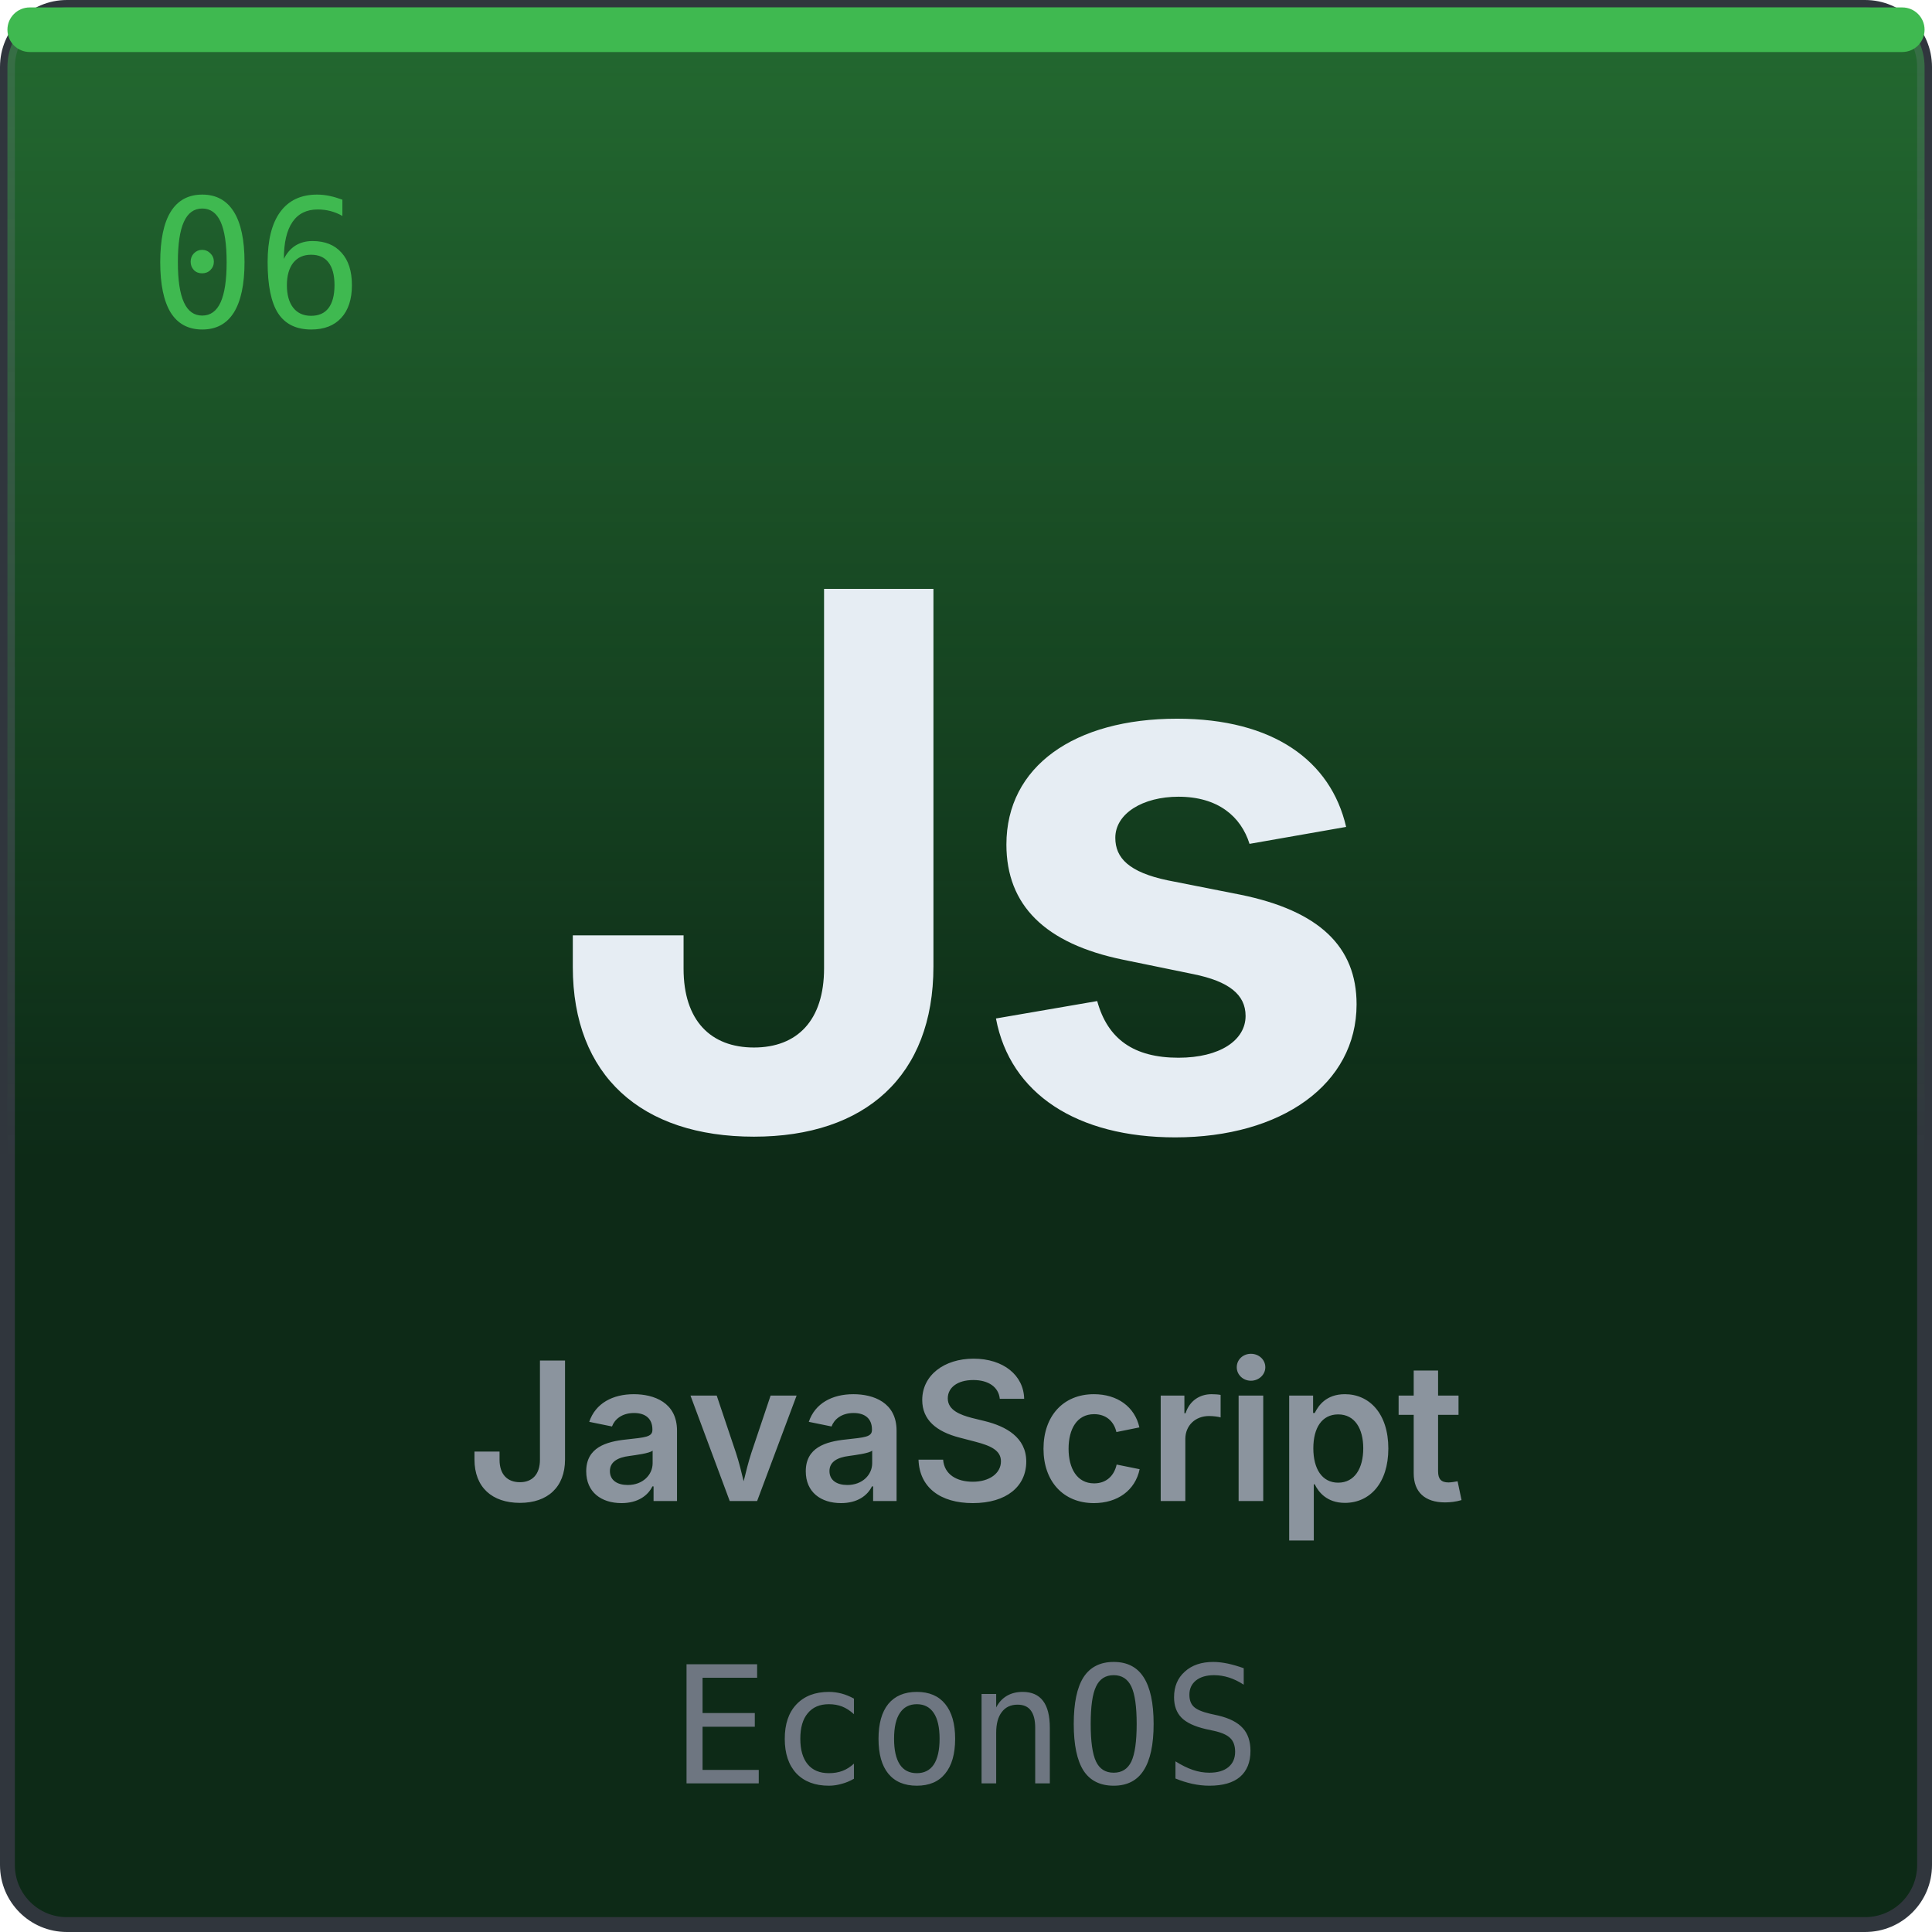
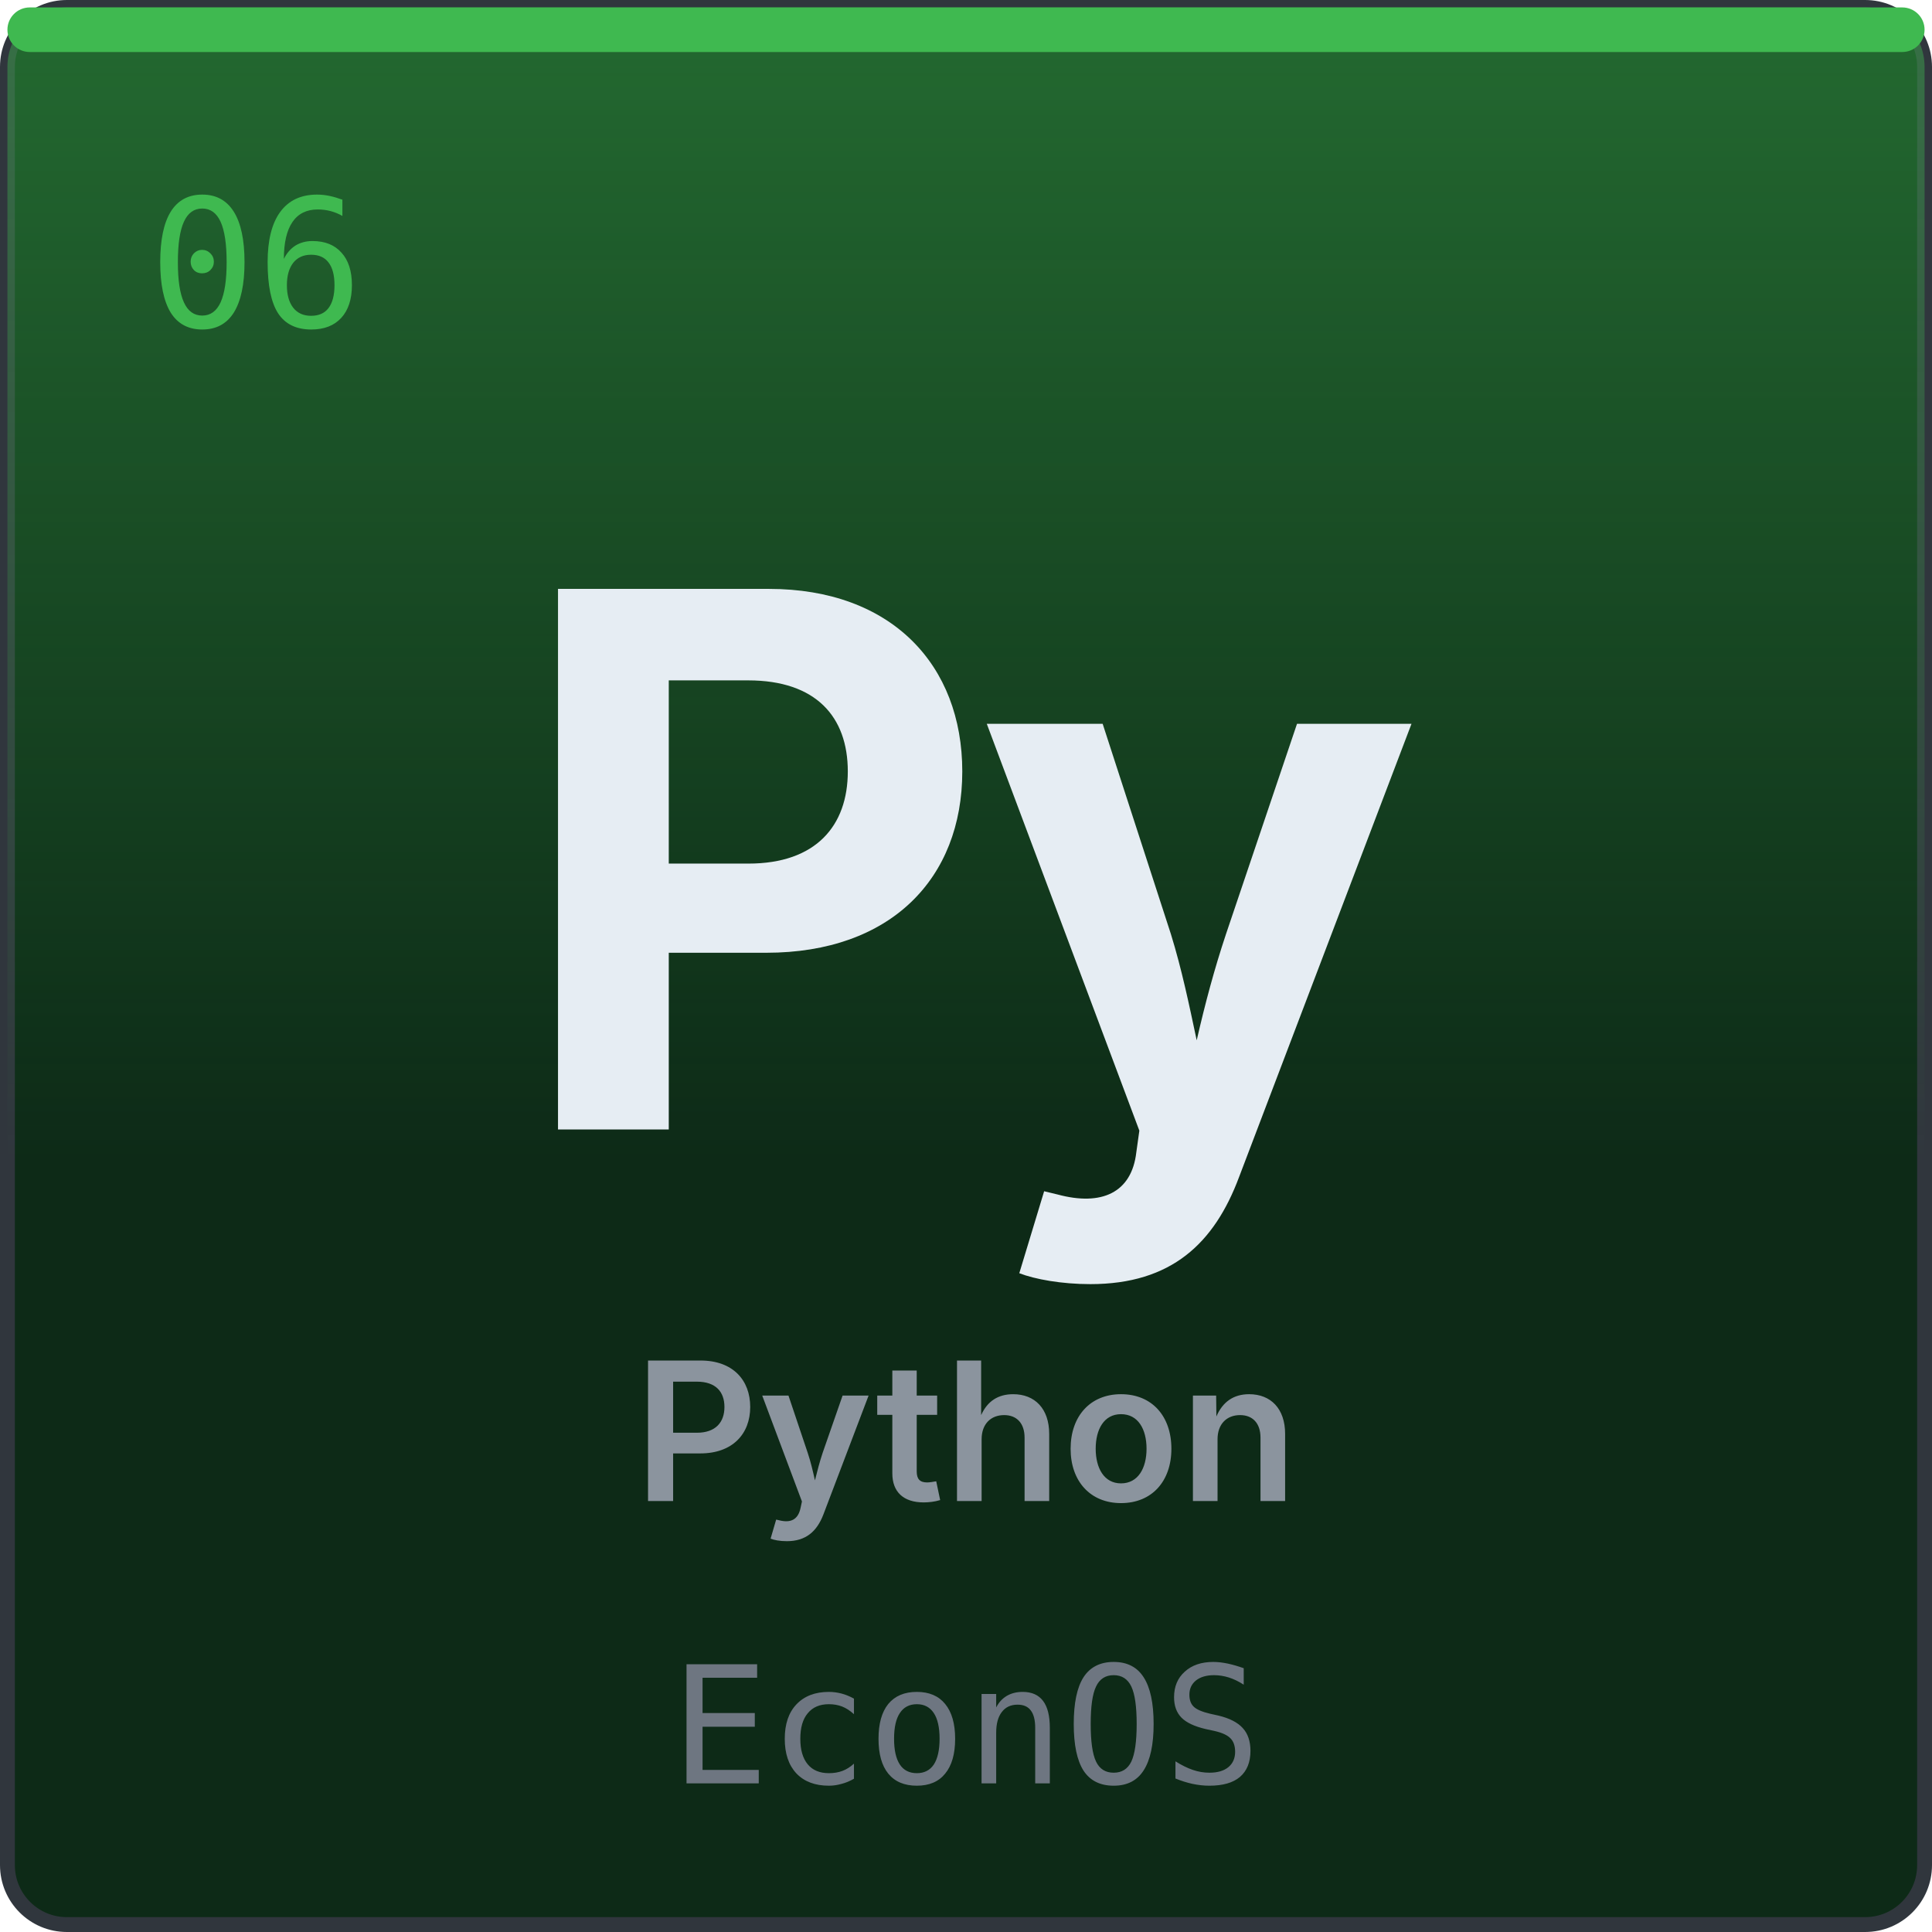
- <svg xmlns="http://www.w3.org/2000/svg" width="130" height="130" viewBox="0 0 130 130" role="img" aria-label="06 Js JavaScript EconOS">
+ <svg xmlns="http://www.w3.org/2000/svg" width="130" height="130" viewBox="0 0 130 130" role="img" aria-label="06 Py Python EconOS">
  <defs>
    <linearGradient id="g6" x1="0" y1="0" x2="0" y2="1">
      <stop offset="0%" stop-color="#3fb950" stop-opacity="0.45" />
      <stop offset="60%" stop-color="#3fb950" stop-opacity="0" />
    </linearGradient>
  </defs>
  <g opacity="1">
    <set attributeName="opacity" to="0" begin="0s" />
    <animate attributeName="opacity" from="0" to="1" begin="0.40s" dur="0.55s" fill="freeze" />
    <rect x="0.5" y="0.5" width="129" height="129" rx="4" fill="#0d2a17" stroke="#30363d" stroke-width="1" />
    <rect x="0.5" y="0.5" width="129" height="129" rx="4" fill="url(#g6)" />
    <rect x="0.5" y="0.5" width="129" height="3" rx="1.5" fill="#3fb950">
      <animate attributeName="opacity" values="1;0.45;1" dur="4s" begin="-1.26s" repeatCount="indefinite" />
    </rect>
    <text x="10" y="22" font-family="ui-monospace, SFMono-Regular, Menlo, monospace" font-size="12" font-weight="500" fill="#3fb950">06</text>
-     <text x="65" y="76" font-family="-apple-system, BlinkMacSystemFont, Inter, system-ui, sans-serif" font-size="50" font-weight="700" fill="#e6edf3" text-anchor="middle" letter-spacing="-1">Js</text>
-     <text x="65" y="101" font-family="-apple-system, BlinkMacSystemFont, Inter, system-ui, sans-serif" font-size="13" font-weight="600" fill="#8b949e" text-anchor="middle">JavaScript</text>
+     <text x="65" y="76" font-family="-apple-system, BlinkMacSystemFont, Inter, system-ui, sans-serif" font-size="50" font-weight="700" fill="#e6edf3" text-anchor="middle" letter-spacing="-1">Py</text>
+     <text x="65" y="101" font-family="-apple-system, BlinkMacSystemFont, Inter, system-ui, sans-serif" font-size="13" font-weight="600" fill="#8b949e" text-anchor="middle">Python</text>
    <text x="65" y="120" font-family="ui-monospace, SFMono-Regular, Menlo, monospace" font-size="11" fill="#6e7681" text-anchor="middle">EconOS</text>
  </g>
</svg>
